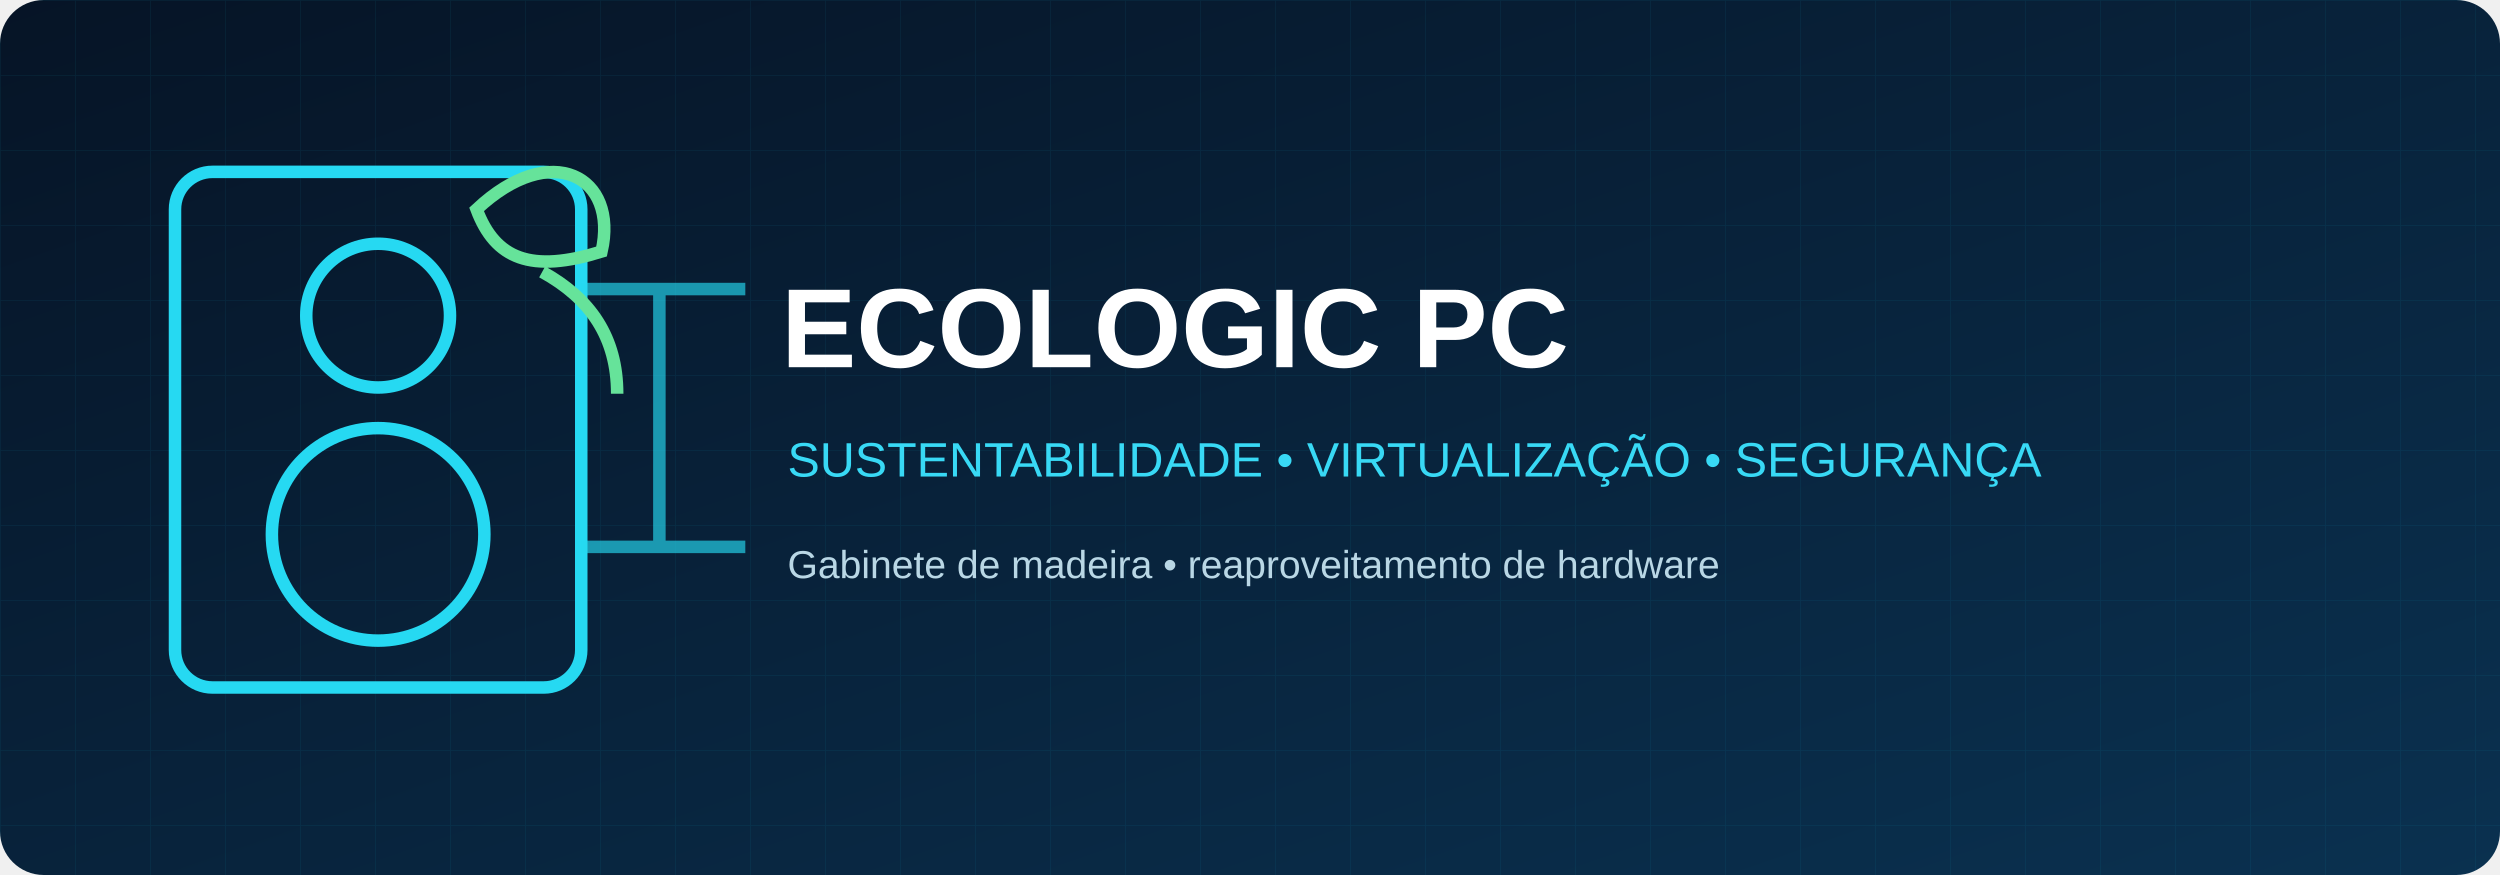
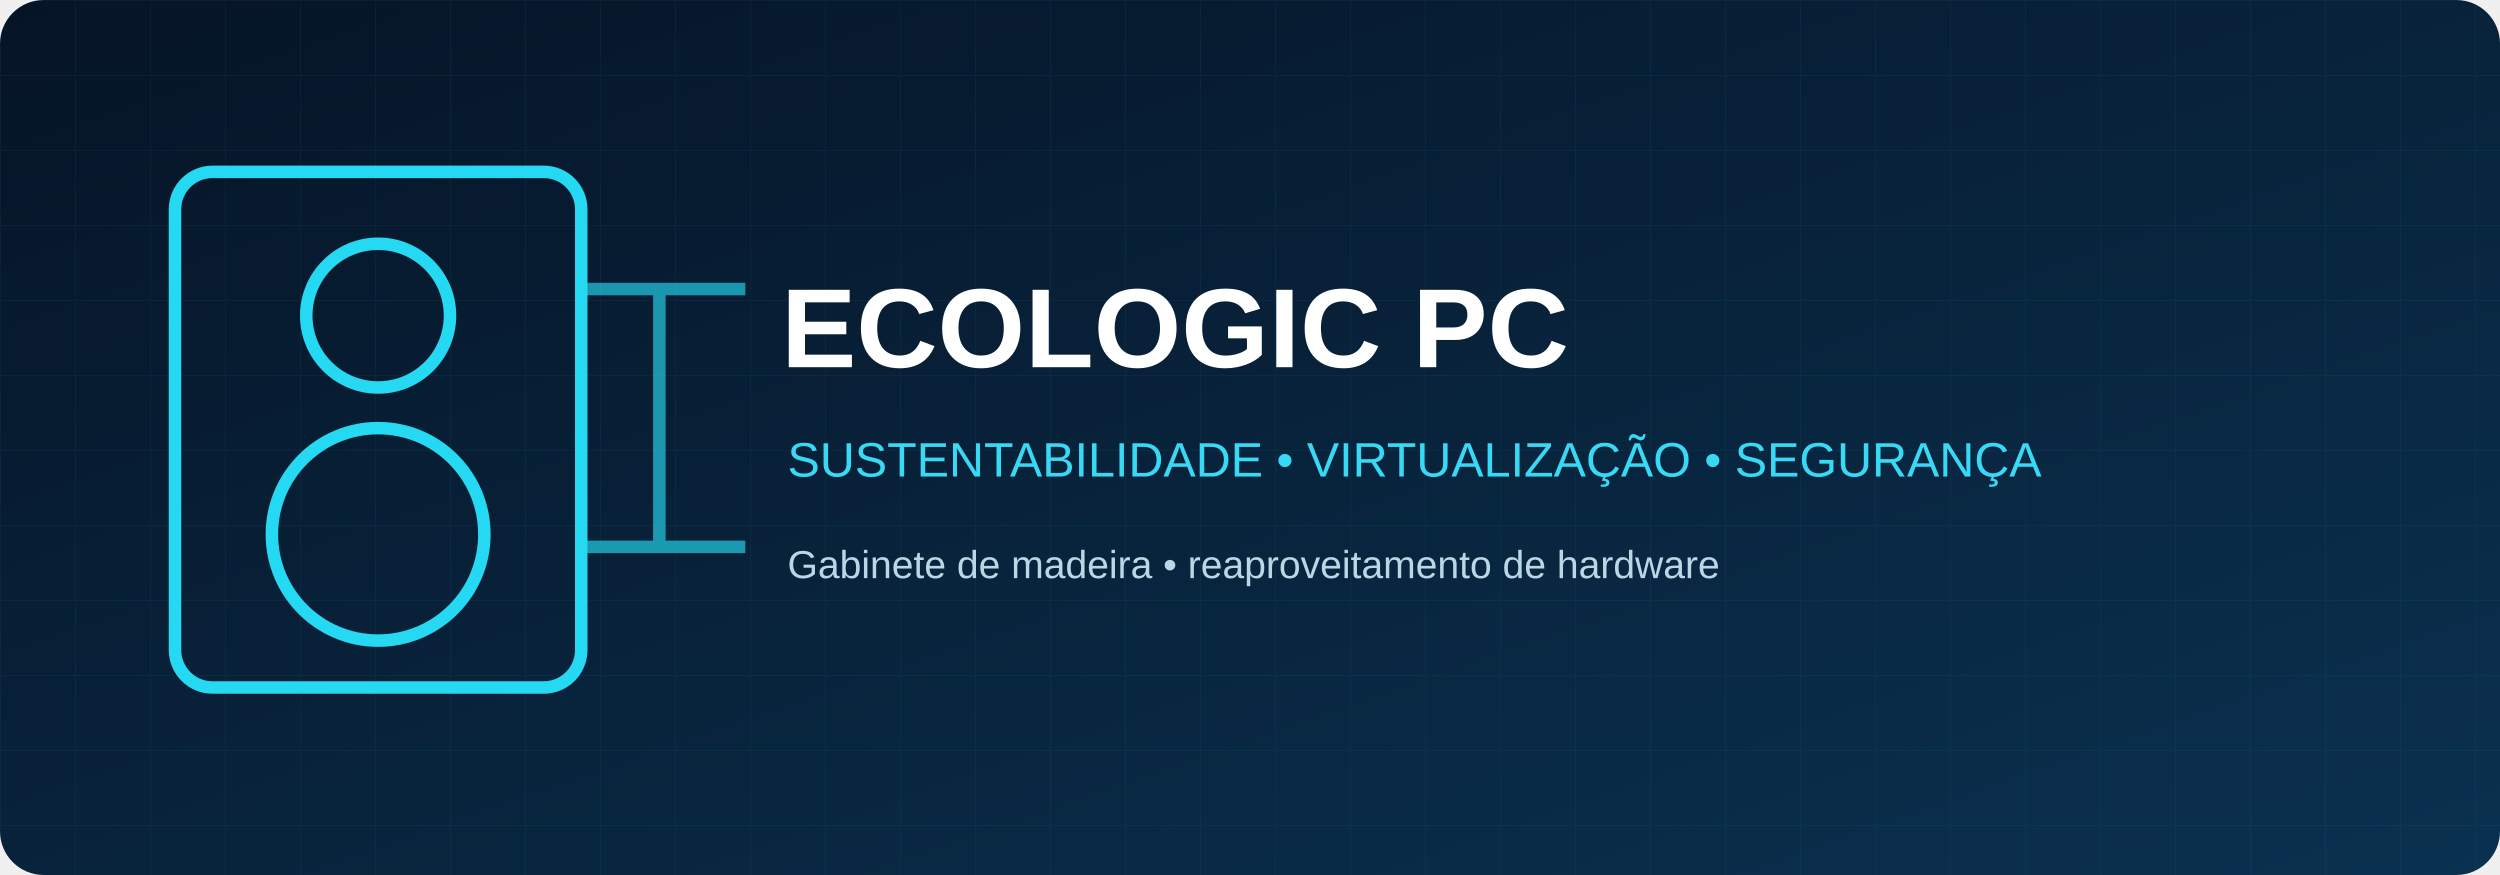
<svg xmlns="http://www.w3.org/2000/svg" width="1600" height="560" viewBox="0 0 1600 560">
  <defs>
    <linearGradient id="g" x2="1" y2="1">
      <stop stop-color="#061426" />
      <stop offset="1" stop-color="#0a3150" />
    </linearGradient>
    <pattern id="p" width="48" height="48" patternUnits="userSpaceOnUse">
      <path d="M48 0H0v48" fill="none" stroke="#16c7e8" stroke-opacity=".08" />
    </pattern>
  </defs>
  <rect width="1600" height="560" rx="28" fill="url(#g)" />
  <rect width="1600" height="560" rx="28" fill="url(#p)" />
  <g transform="translate(112 110)" fill="none" stroke="#26d9f2" stroke-width="8">
    <rect width="260" height="330" rx="24" />
    <circle cx="130" cy="92" r="46" />
    <circle cx="130" cy="232" r="68" />
    <path d="M260 75h105m-105 165h105m-55-165v165" stroke-opacity=".65" />
  </g>
-   <path d="M305 134c48-45 91-21 80 27-45 14-68 5-80-27zm42 40c31 17 48 42 48 78" fill="none" stroke="#66e39a" stroke-width="8" />
  <text x="500" y="235" fill="#fff" font-family="Arial,sans-serif" font-size="72" font-weight="700">ECOLOGIC PC</text>
  <text x="504" y="305" fill="#38d9f5" font-family="Arial,sans-serif" font-size="31">SUSTENTABILIDADE • VIRTUALIZAÇÃO • SEGURANÇA</text>
  <text x="504" y="370" fill="#b9d7e5" font-family="Arial,sans-serif" font-size="25">Gabinete de madeira • reaproveitamento de hardware</text>
</svg>
